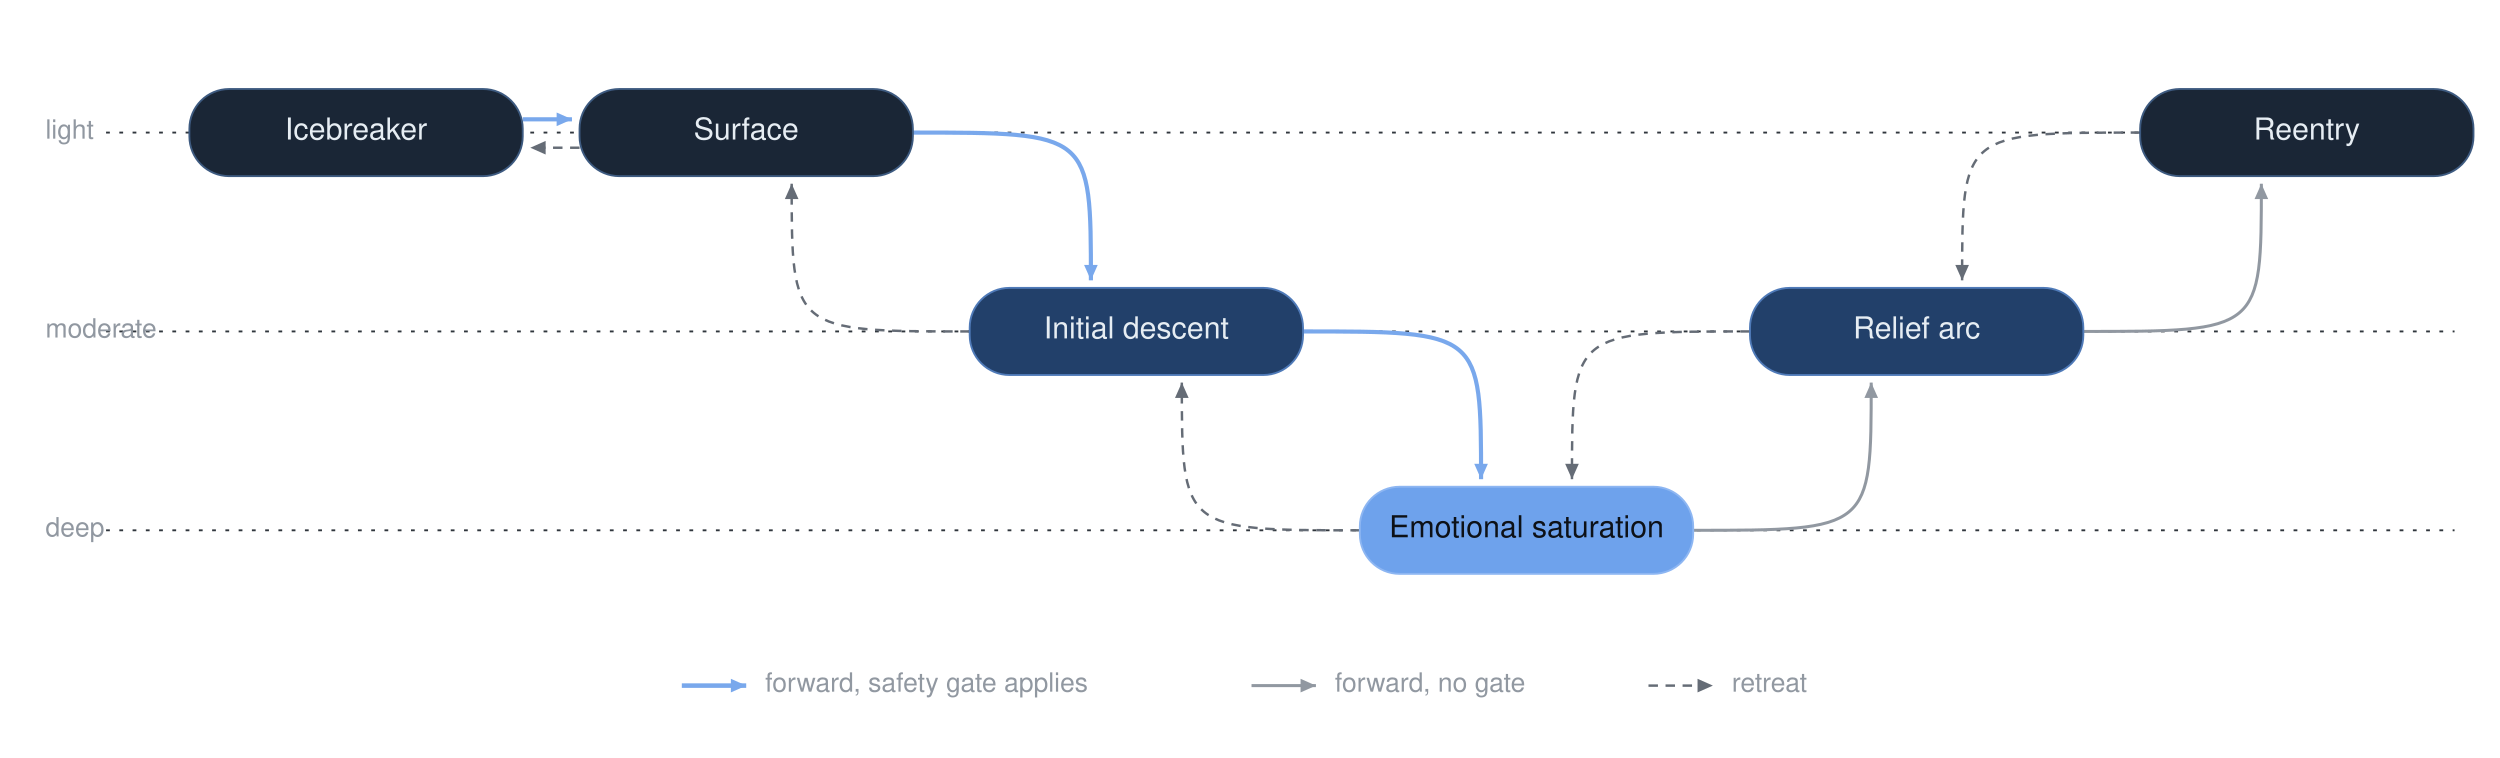
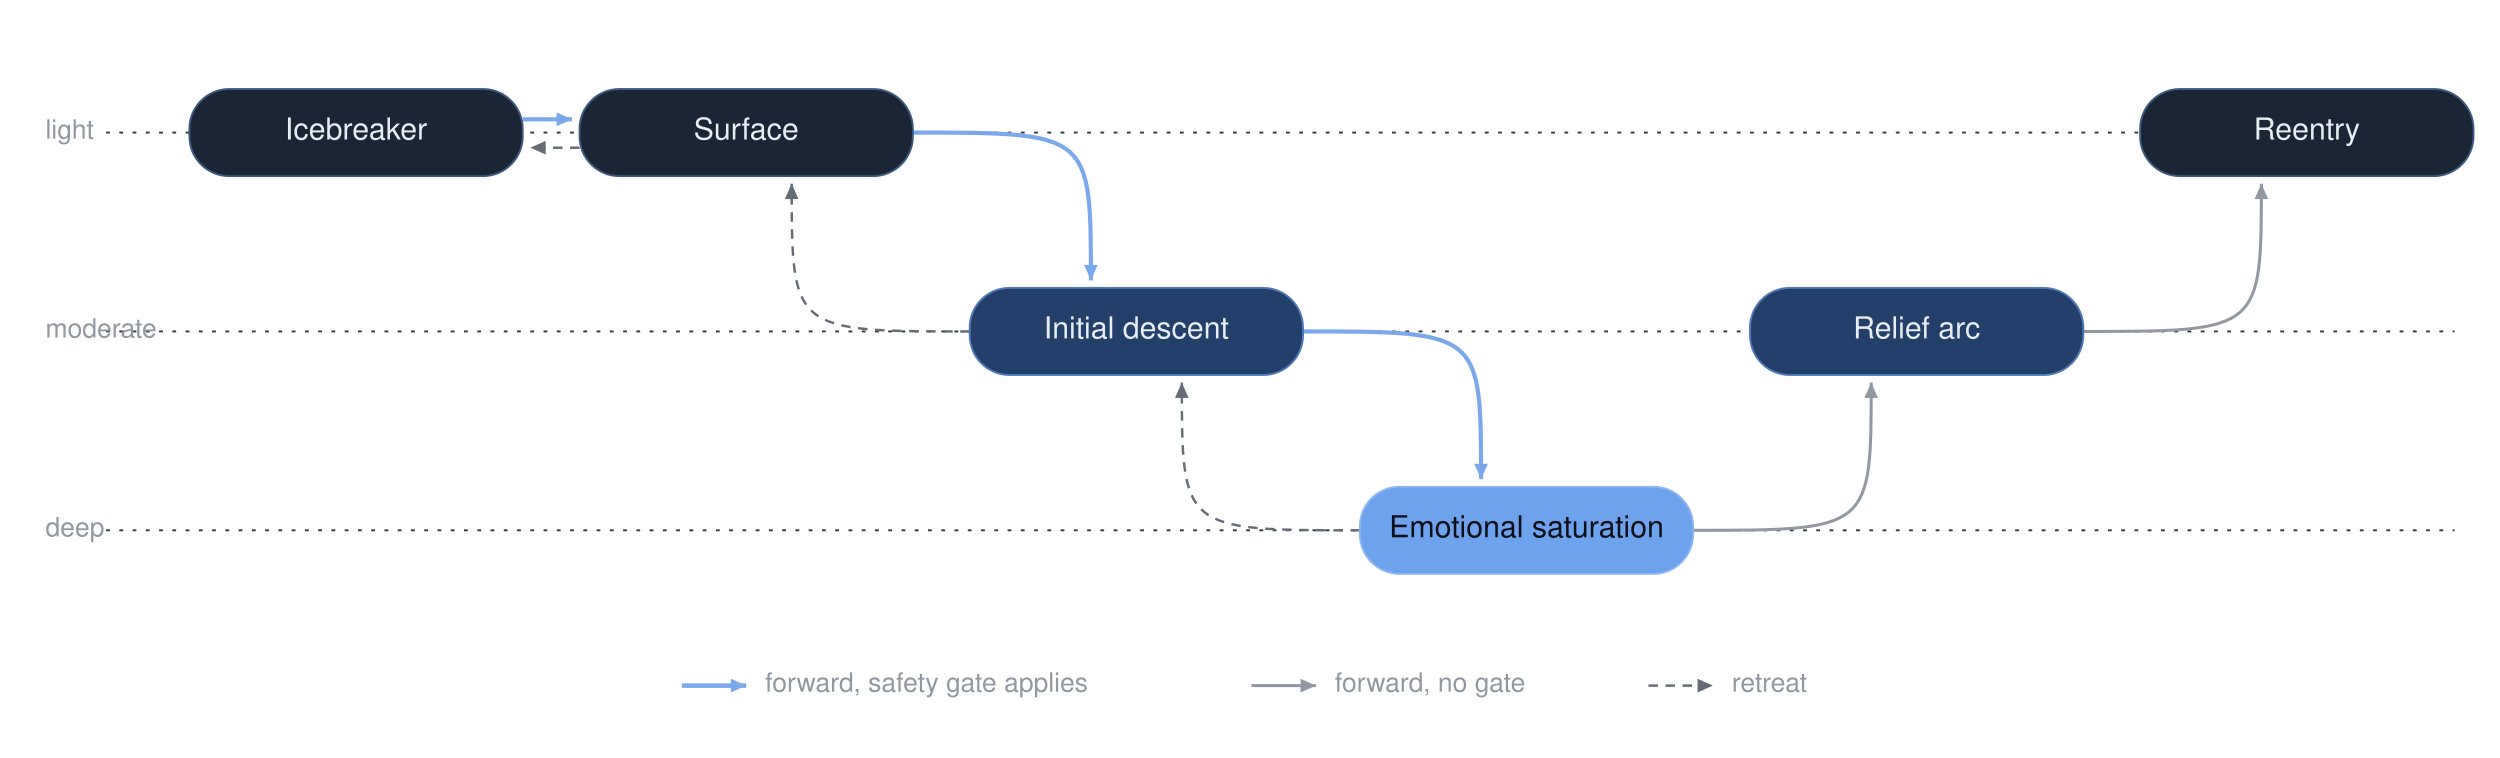
<svg xmlns="http://www.w3.org/2000/svg" viewBox="0 0 1320 400" font-family="-apple-system, BlinkMacSystemFont, 'Segoe UI', Helvetica, Arial, sans-serif" role="img" aria-label="LDTMP layer arc">
  <defs>
    <marker id="a-gated" viewBox="0 0 10 10" refX="9" refY="5" markerUnits="userSpaceOnUse" markerWidth="9" markerHeight="9" orient="auto-start-reverse">
      <path d="M0,1 L9,5 L0,9 z" fill="#79a8ec" />
    </marker>
    <marker id="a-forward" viewBox="0 0 10 10" refX="9" refY="5" markerUnits="userSpaceOnUse" markerWidth="9" markerHeight="9" orient="auto-start-reverse">
      <path d="M0,1 L9,5 L0,9 z" fill="#9198a1" />
    </marker>
    <marker id="a-retreat" viewBox="0 0 10 10" refX="9" refY="5" markerUnits="userSpaceOnUse" markerWidth="9" markerHeight="9" orient="auto-start-reverse">
      <path d="M0,1 L9,5 L0,9 z" fill="#656c76" />
    </marker>
  </defs>
  <line x1="56" y1="70" x2="1296" y2="70" stroke="#30363d" stroke-width="1" stroke-dasharray="2 5" />
  <text x="24" y="70" font-size="14" font-weight="400" text-anchor="start" dominant-baseline="central" fill="#9198a1">light</text>
  <line x1="56" y1="175" x2="1296" y2="175" stroke="#30363d" stroke-width="1" stroke-dasharray="2 5" />
  <text x="24" y="175" font-size="14" font-weight="400" text-anchor="start" dominant-baseline="central" fill="#9198a1">moderate</text>
  <line x1="56" y1="280" x2="1296" y2="280" stroke="#30363d" stroke-width="1" stroke-dasharray="2 5" />
  <text x="24" y="280" font-size="14" font-weight="400" text-anchor="start" dominant-baseline="central" fill="#9198a1">deep</text>
  <path d="M276.0,63 L302.0,63" fill="none" stroke="#79a8ec" stroke-width="2.2" marker-end="url(#a-gated)" />
  <path d="M306.0,78 L280.0,78" fill="none" stroke="#656c76" stroke-width="1.3" stroke-dasharray="5 4" marker-end="url(#a-retreat)" />
  <path d="M482.0,70 C576,70 576,70 576,148.0" fill="none" stroke="#79a8ec" stroke-width="2.2" marker-end="url(#a-gated)" />
  <path d="M512.0,175 C418,175 418,175 418,97.0" fill="none" stroke="#656c76" stroke-width="1.3" stroke-dasharray="5 4" marker-end="url(#a-retreat)" />
  <path d="M688.0,175 C782,175 782,175 782,253.0" fill="none" stroke="#79a8ec" stroke-width="2.2" marker-end="url(#a-gated)" />
  <path d="M718.0,280 C624,280 624,280 624,202.0" fill="none" stroke="#656c76" stroke-width="1.3" stroke-dasharray="5 4" marker-end="url(#a-retreat)" />
  <path d="M894.0,280 C988,280 988,280 988,202.0" fill="none" stroke="#9198a1" stroke-width="1.6" marker-end="url(#a-forward)" />
-   <path d="M924.0,175 C830,175 830,175 830,253.0" fill="none" stroke="#656c76" stroke-width="1.3" stroke-dasharray="5 4" marker-end="url(#a-retreat)" />
  <path d="M1100.0,175 C1194,175 1194,175 1194,97.0" fill="none" stroke="#9198a1" stroke-width="1.6" marker-end="url(#a-forward)" />
-   <path d="M1130.0,70 C1036,70 1036,70 1036,148.0" fill="none" stroke="#656c76" stroke-width="1.3" stroke-dasharray="5 4" marker-end="url(#a-retreat)" />
  <rect x="100.0" y="47.0" width="176" height="46" rx="21" fill="#1a2636" stroke="#3d5a80" stroke-width="1" />
  <text x="188" y="70" font-size="16" font-weight="500" text-anchor="middle" dominant-baseline="central" fill="#e6edf3">Icebreaker</text>
  <rect x="306.0" y="47.0" width="176" height="46" rx="21" fill="#1a2636" stroke="#3d5a80" stroke-width="1" />
  <text x="394" y="70" font-size="16" font-weight="500" text-anchor="middle" dominant-baseline="central" fill="#e6edf3">Surface</text>
  <rect x="512.0" y="152.0" width="176" height="46" rx="21" fill="#22406a" stroke="#4f7ab8" stroke-width="1" />
  <text x="600" y="175" font-size="16" font-weight="500" text-anchor="middle" dominant-baseline="central" fill="#e6edf3">Initial descent</text>
  <rect x="718.0" y="257.0" width="176" height="46" rx="21" fill="#6ea2ec" stroke="#8db6f2" stroke-width="1" />
  <text x="806" y="280" font-size="16" font-weight="500" text-anchor="middle" dominant-baseline="central" fill="#0d1117">Emotional saturation</text>
  <rect x="924.0" y="152.0" width="176" height="46" rx="21" fill="#22406a" stroke="#4f7ab8" stroke-width="1" />
  <text x="1012" y="175" font-size="16" font-weight="500" text-anchor="middle" dominant-baseline="central" fill="#e6edf3">Relief arc</text>
  <rect x="1130.0" y="47.0" width="176" height="46" rx="21" fill="#1a2636" stroke="#3d5a80" stroke-width="1" />
  <text x="1218" y="70" font-size="16" font-weight="500" text-anchor="middle" dominant-baseline="central" fill="#e6edf3">Reentry</text>
  <line x1="360" y1="362" x2="394" y2="362" stroke="#79a8ec" stroke-width="2.4" marker-end="url(#a-gated)" />
  <text x="404" y="362" font-size="14" font-weight="400" text-anchor="start" dominant-baseline="central" fill="#9198a1">forward, safety gate applies</text>
  <line x1="660.8" y1="362" x2="694.8" y2="362" stroke="#9198a1" stroke-width="1.6" marker-end="url(#a-forward)" />
  <text x="704.8" y="362" font-size="14" font-weight="400" text-anchor="start" dominant-baseline="central" fill="#9198a1">forward, no gate</text>
  <line x1="870.4" y1="362" x2="904.4" y2="362" stroke="#656c76" stroke-width="1.3" stroke-dasharray="5 4" marker-end="url(#a-retreat)" />
  <text x="914.4" y="362" font-size="14" font-weight="400" text-anchor="start" dominant-baseline="central" fill="#9198a1">retreat</text>
</svg>
